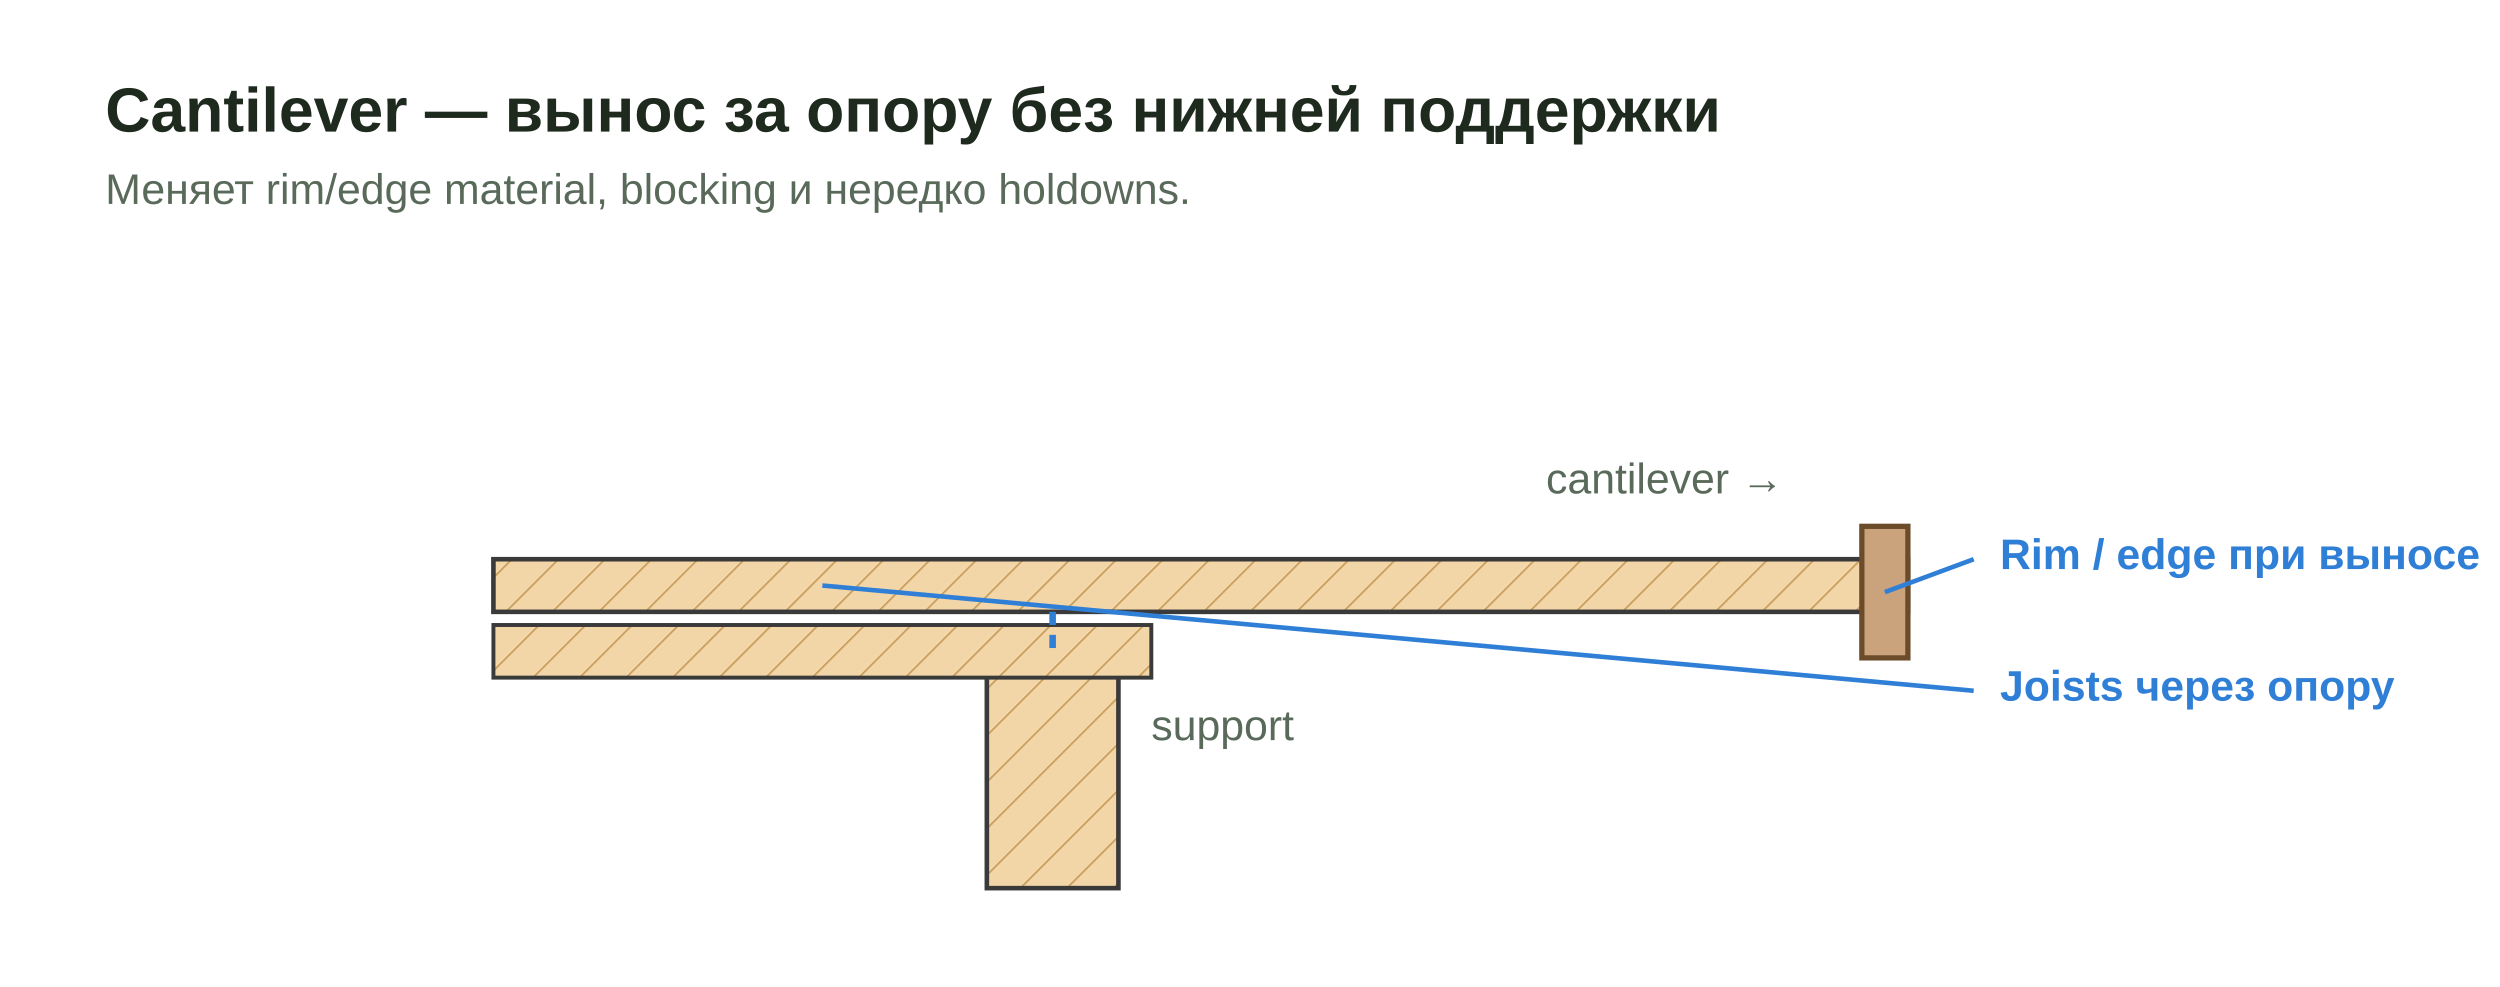
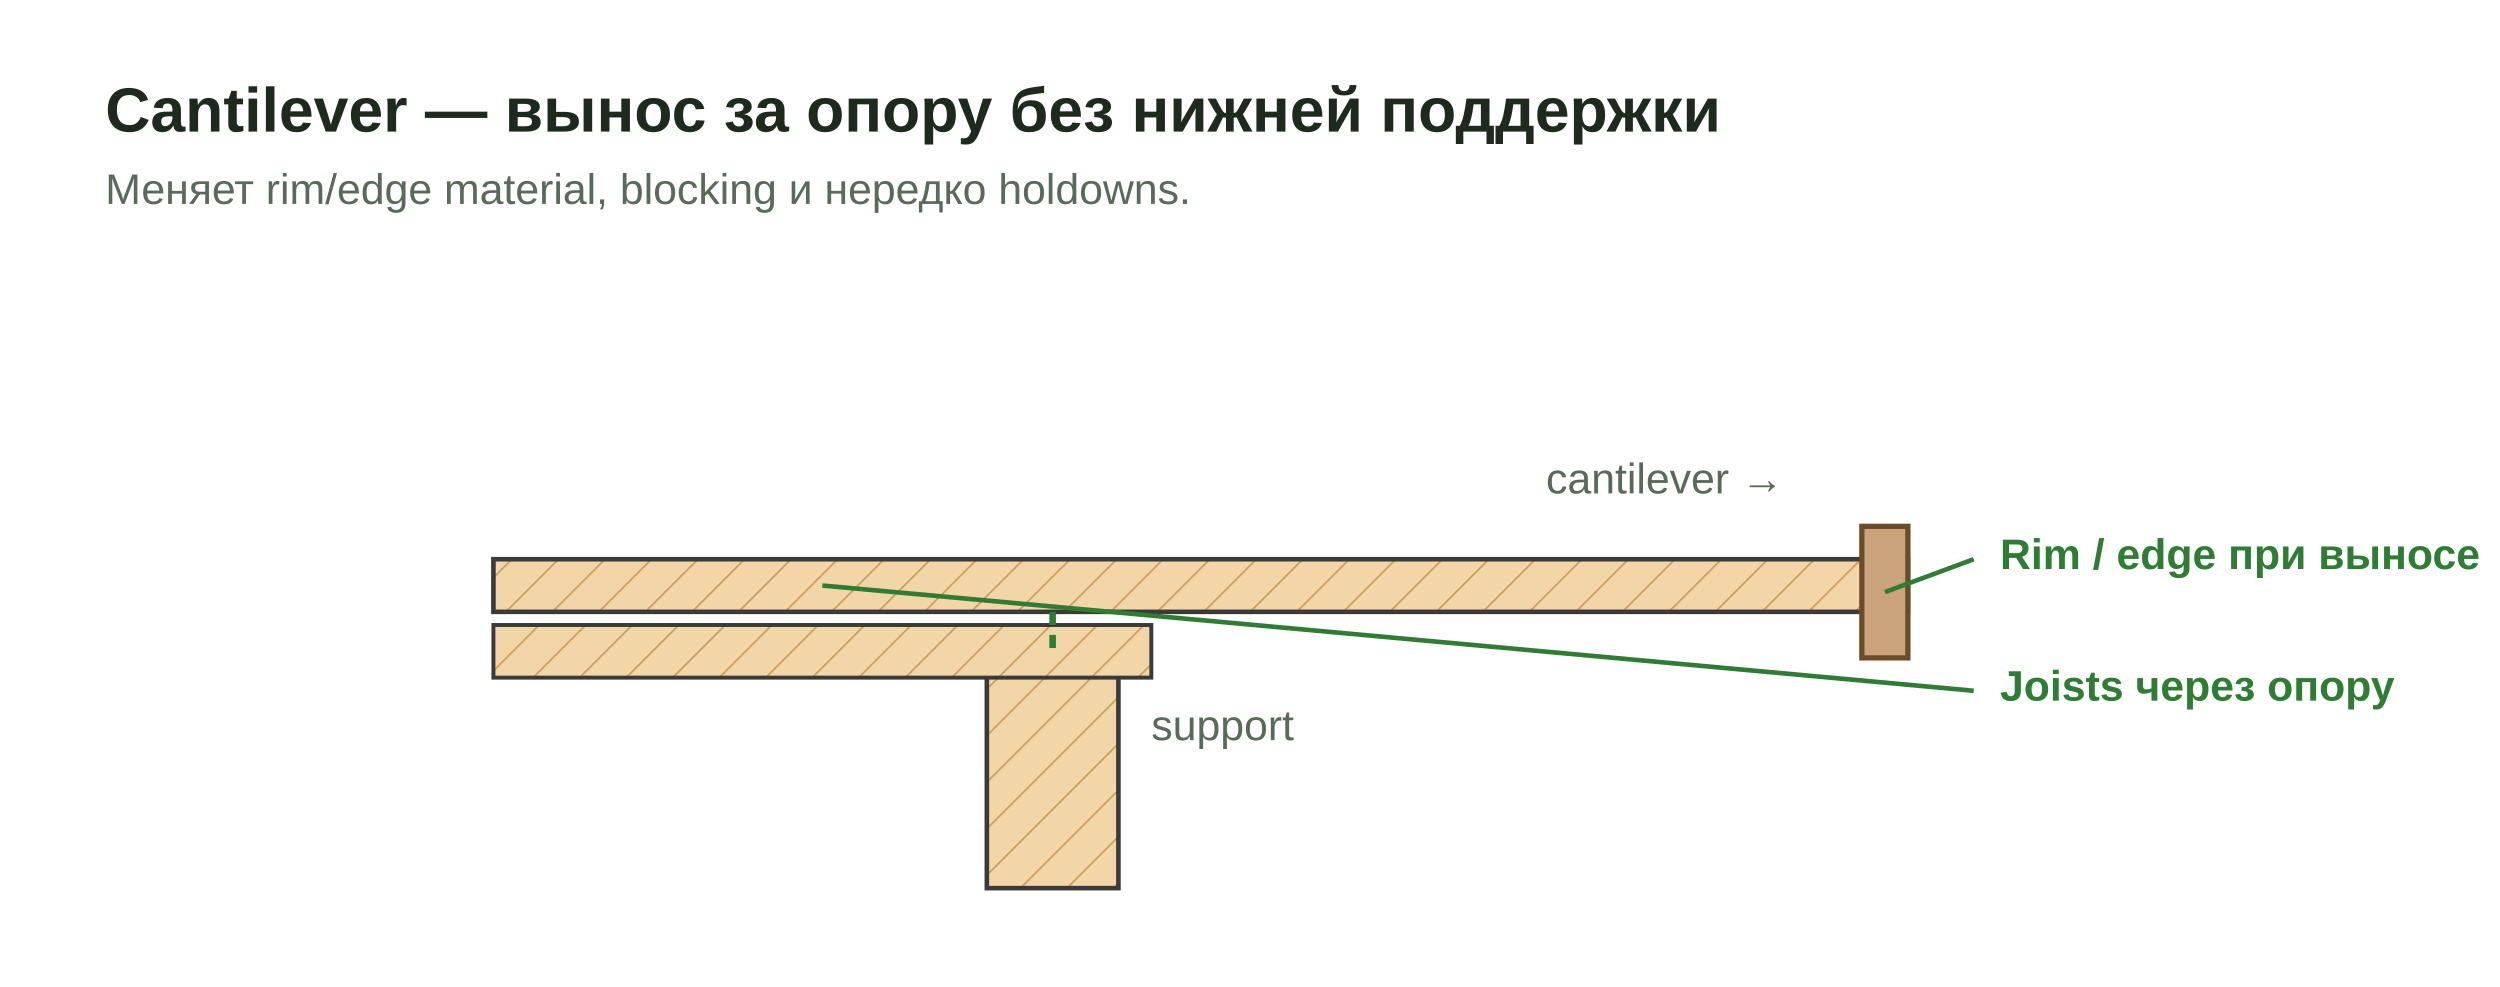
<svg xmlns="http://www.w3.org/2000/svg" viewBox="0 0 760 300" role="img" aria-labelledby="t">
  <defs>
    <pattern id="w" width="10" height="10" patternUnits="userSpaceOnUse" patternTransform="rotate(45)">
      <rect width="10" height="10" fill="#f2d6a8" />
      <line x1="0" y1="0" x2="0" y2="10" stroke="#c89b5a" stroke-width="1" />
    </pattern>
-     <style>.t{font:700 19px "Segoe UI",Arial,sans-serif;fill:#1f2a1f}.s{font:400 13px "Segoe UI",Arial,sans-serif;fill:#5a6a5a}.l{font:600 13px "Segoe UI",Arial,sans-serif;fill:#2f7fd6}</style>
+     <style>.t{font:700 19px "Segoe UI",Arial,sans-serif;fill:#1f2a1f}.s{font:400 13px "Segoe UI",Arial,sans-serif;fill:#5a6a5a}.l{font:600 13px "Segoe UI",Arial,sans-serif;fill:#2e7d32}</style>
  </defs>
  <rect width="760" height="300" fill="#fff" />
  <text class="t" x="32" y="40">Cantilever — вынос за опору без нижней поддержки</text>
  <text class="s" x="32" y="62">Меняет rim/edge material, blocking и нередко holdowns.</text>
  <rect x="300" y="200" width="40" height="70" fill="url(#w)" stroke="#3a3a3a" stroke-width="1.4" />
  <rect x="150" y="170" width="430" height="16" fill="url(#w)" stroke="#3a3a3a" stroke-width="1.4" />
  <rect x="150" y="190" width="200" height="16" fill="url(#w)" stroke="#3a3a3a" stroke-width="1.2" />
  <rect x="566" y="160" width="14" height="40" fill="#caa27b" stroke="#6c4b2a" stroke-width="1.6" />
-   <line x1="320" y1="186" x2="320" y2="200" stroke="#2f7fd6" stroke-width="2" stroke-dasharray="4 3" />
+   <line x1="320" y1="186" x2="320" y2="200" stroke="#2e7d32" stroke-width="2" stroke-dasharray="4 3" />
  <text class="s" x="350" y="225">support</text>
  <text class="s" x="470" y="150">cantilever →</text>
-   <line x1="573" y1="180" x2="600" y2="170" stroke="#2f7fd6" stroke-width="1.4" />
+   <line x1="573" y1="180" x2="600" y2="170" stroke="#2e7d32" stroke-width="1.4" />
  <text class="l" x="608" y="173">Rim / edge при выносе</text>
-   <line x1="250" y1="178" x2="600" y2="210" stroke="#2f7fd6" stroke-width="1.4" />
+   <line x1="250" y1="178" x2="600" y2="210" stroke="#2e7d32" stroke-width="1.4" />
  <text class="l" x="608" y="213">Joists через опору</text>
</svg>
